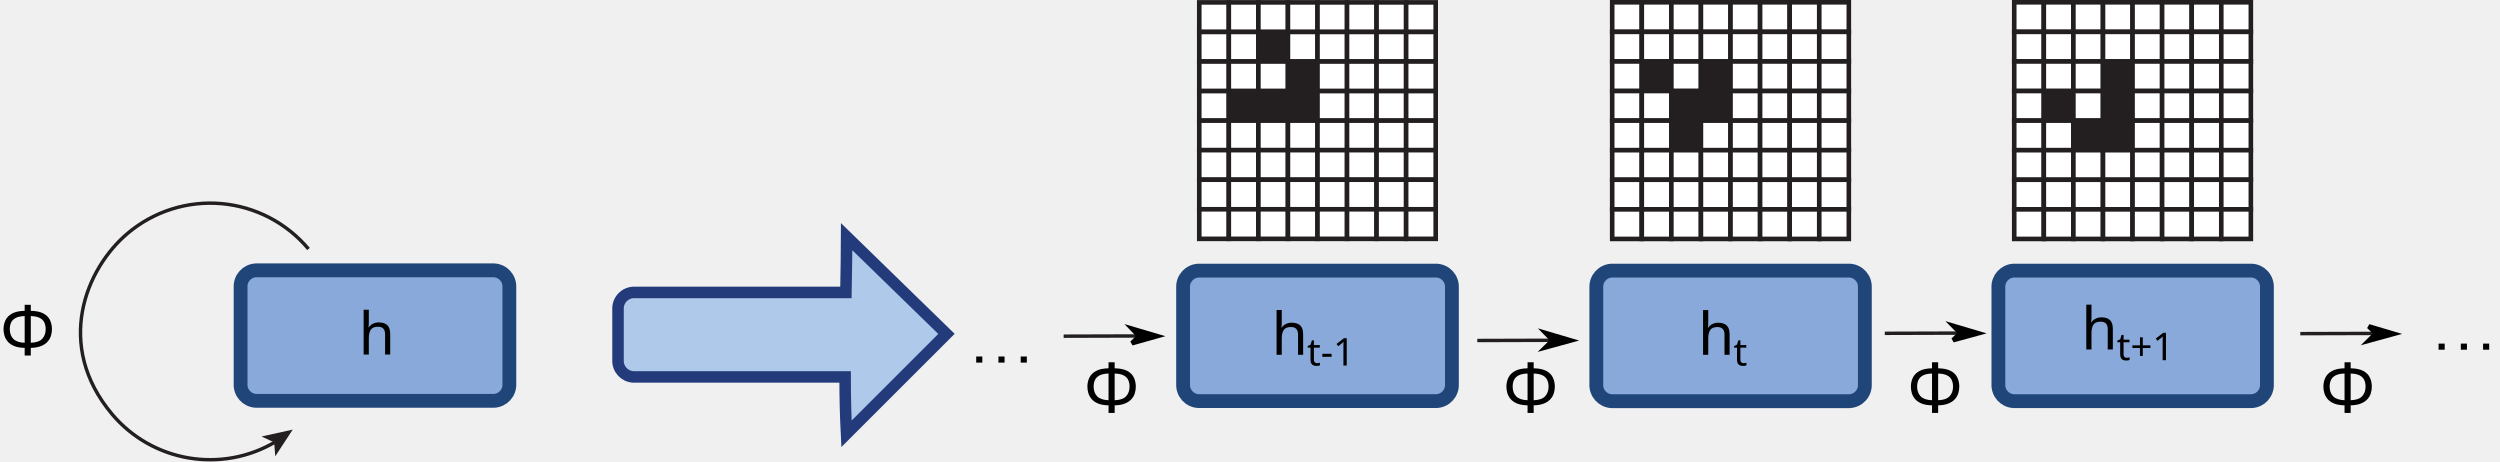
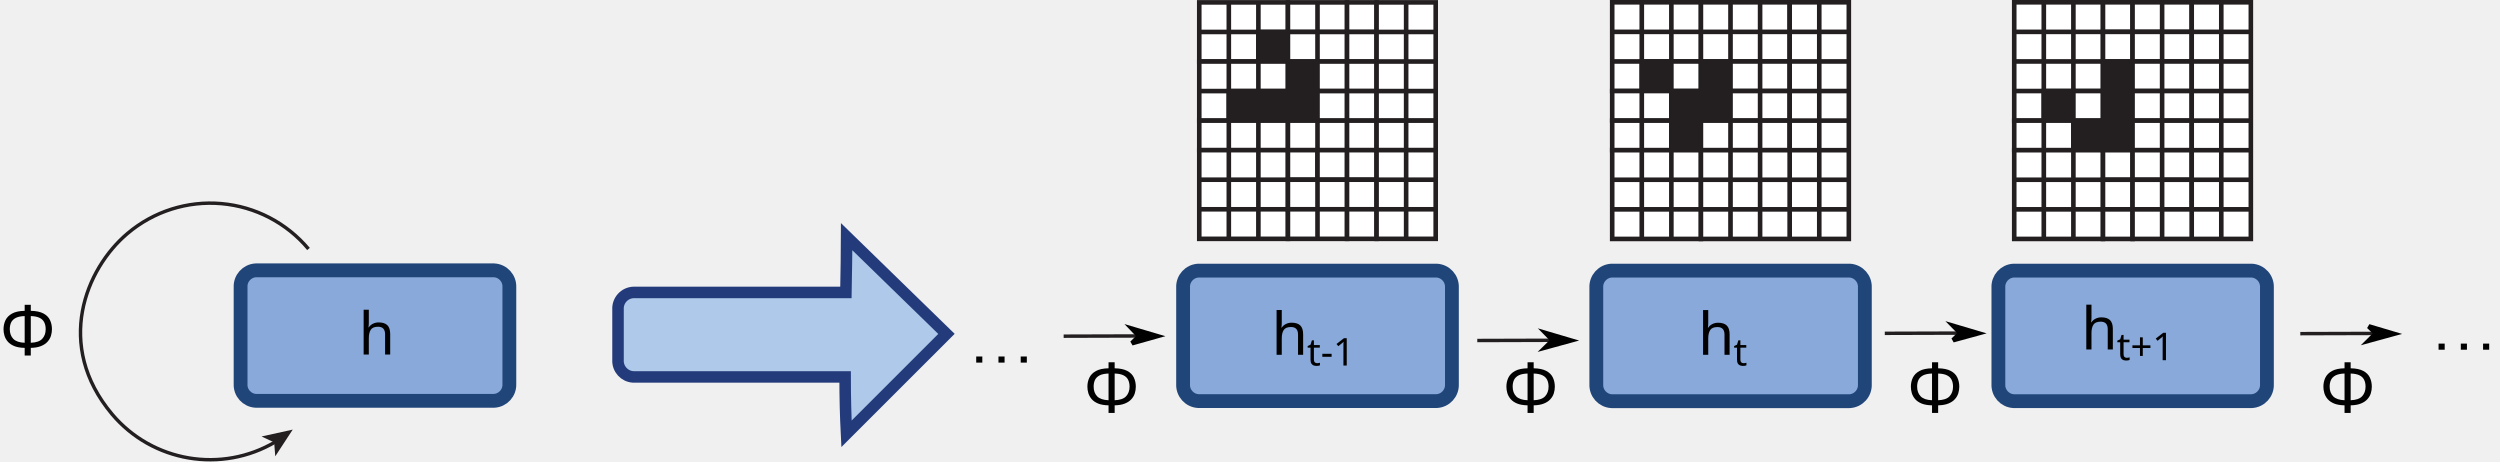
<svg xmlns="http://www.w3.org/2000/svg" viewBox="0 0 542.94 100.21">
  <defs>
-     <style>.cls-1{fill:#88a9d9;stroke:#204579;stroke-width:3px;}.cls-14,.cls-2,.cls-3,.cls-5,.cls-6,.cls-7{isolation:isolate;}.cls-3,.cls-6,.cls-7{font-size:12.78px;}.cls-11,.cls-14,.cls-3,.cls-5,.cls-6,.cls-7{fill:#010101;}.cls-14,.cls-3,.cls-5{font-family:RobotoMono-Medium, Roboto Mono;font-weight:500;}.cls-4{fill:#aec9ea;stroke:#243b7b;stroke-width:2.5px;}.cls-5{font-size:8.31px;}.cls-6,.cls-7{font-family:Helvetica;}.cls-6{letter-spacing:0.1em;}.cls-7{letter-spacing:0.1em;}.cls-8{fill:none;}.cls-10,.cls-12,.cls-13,.cls-8{stroke:#231f20;}.cls-10,.cls-8{stroke-width:0.75px;}.cls-13,.cls-9{fill:#231f20;}.cls-10,.cls-12{fill:#fff;}.cls-10{stroke-miterlimit:10;}.cls-11{stroke:#010101;fill-rule:evenodd;}.cls-14{font-size:15px;}</style>
+     <style>.cls-1{fill:#88a9d9;stroke:#204579;stroke-width:3px}.cls-14,.cls-2,.cls-3,.cls-5{isolation:isolate}.cls-3{font-size:12.78px}.cls-11,.cls-14,.cls-3,.cls-5{fill:#010101}.cls-14,.cls-3,.cls-5{font-family:RobotoMono-Medium,Roboto Mono;font-weight:500}.cls-5{font-size:8.31px}.cls-10,.cls-12,.cls-13{stroke:#231f20}.cls-10{stroke-width:.75px}.cls-13{fill:#231f20}.cls-10,.cls-12{fill:#fff}.cls-10{stroke-miterlimit:10}.cls-11{stroke:#010101;fill-rule:evenodd}.cls-14{font-size:15px}</style>
  </defs>
  <g id="Layer_2" data-name="Layer 2">
    <g id="Layer_1-2" data-name="Layer 1">
-       <path id="rect4136" class="cls-1" d="M55.57,58.71h51.72a3.51,3.51,0,0,1,3.33,3.67v21a3.51,3.51,0,0,1-3.33,3.67H55.57a3.5,3.5,0,0,1-3.32-3.67v-21A3.5,3.5,0,0,1,55.57,58.71Z" />
+       <path id="rect4136" class="cls-1" d="M55.57 58.71h51.72a3.51 3.51 0 013.33 3.67v21a3.51 3.51 0 01-3.33 3.67H55.57a3.5 3.5 0 01-3.32-3.67v-21a3.5 3.5 0 013.32-3.67z" />
      <g id="text5283" class="cls-2">
        <text class="cls-3" transform="translate(77.88 76.99)">h</text>
      </g>
-       <path id="rect5317" class="cls-4" d="M183.88,51.41c0,3.17-.1,7.43-.17,12.1H137.54a3.5,3.5,0,0,0-3.32,3.68v11a3.5,3.5,0,0,0,3.32,3.67h46c0,4.68.11,8.57.3,12.35l21.71-21.7Z" />
-       <path id="rect4136-5" class="cls-1" d="M260.26,58.77H312a3.51,3.51,0,0,1,3.32,3.67v21A3.51,3.51,0,0,1,312,87.11H260.26a3.51,3.51,0,0,1-3.32-3.67v-21A3.51,3.51,0,0,1,260.26,58.77Z" />
+       <path id="rect5317" d="M183.88 51.41c0 3.17-.1 7.43-.17 12.1h-46.17a3.5 3.5 0 00-3.32 3.68v11a3.5 3.5 0 003.32 3.67h46c0 4.68.11 8.57.3 12.35l21.71-21.7z" fill="#aec9ea" stroke="#243b7b" stroke-width="2.5" />
+       <path id="rect4136-5" class="cls-1" d="M260.26 58.77H312a3.51 3.51 0 013.32 3.67v21a3.51 3.51 0 01-3.32 3.67h-51.74a3.51 3.51 0 01-3.32-3.67v-21a3.51 3.51 0 013.32-3.67z" />
      <g id="text5283-4" class="cls-2">
        <text class="cls-3" transform="translate(276.15 77.05)">h</text>
        <text class="cls-5" transform="translate(283.85 79.39)">t-1</text>
      </g>
-       <path id="rect5811" class="cls-1" d="M350,58.77h51.73A3.51,3.51,0,0,1,405,62.45v21a3.51,3.51,0,0,1-3.32,3.68H350a3.52,3.52,0,0,1-3.32-3.68v-21A3.52,3.52,0,0,1,350,58.77Z" />
+       <path id="rect5811" class="cls-1" d="M350 58.77h51.73a3.51 3.51 0 013.27 3.68v21a3.51 3.51 0 01-3.32 3.68H350a3.52 3.52 0 01-3.32-3.68v-21a3.52 3.52 0 013.32-3.68z" />
      <g id="text5825" class="cls-2">
        <text class="cls-3" transform="translate(368.77 77.06)">h</text>
        <text class="cls-5" transform="translate(376.47 79.39)">t</text>
      </g>
-       <path id="rect5843" class="cls-1" d="M437.28,58.77H489a3.51,3.51,0,0,1,3.32,3.68v21A3.51,3.51,0,0,1,489,87.12H437.28A3.52,3.52,0,0,1,434,83.44v-21A3.52,3.52,0,0,1,437.28,58.77Z" />
+       <path id="rect5843" class="cls-1" d="M437.28 58.77H489a3.51 3.51 0 013.32 3.68v21a3.51 3.51 0 01-3.32 3.67h-51.72a3.52 3.52 0 01-3.28-3.68v-21a3.52 3.52 0 013.28-3.67z" />
      <g id="text5857" class="cls-2">
        <text class="cls-3" transform="translate(452 75.89)">h</text>
        <text class="cls-5" transform="translate(459.69 78.22)">t+1</text>
      </g>
-       <g id="text8905" class="cls-2">
-         <text class="cls-6" transform="translate(210.9 78.75)">...</text>
-       </g>
-       <g id="text8909" class="cls-2">
-         <text class="cls-7" transform="translate(528.49 75.95)">...</text>
-       </g>
-       <path class="cls-8" d="M59.85,95.94a27.86,27.86,0,0,1-35.52-6C11.81,75,18.58,58.36,27.73,50.67A27.83,27.83,0,0,1,67,54.07" />
-       <polygon class="cls-9" points="63.57 93.3 56.8 94.79 59.54 96.08 59.78 99.1 63.57 93.3" />
-       <line class="cls-10" x1="409.33" y1="72.39" x2="425.74" y2="72.34" />
-       <path id="path4449" class="cls-11" d="M425.74,72.34l-1.58,1.54,5.47-1.5-5.43-1.61Z" />
-       <line class="cls-10" x1="499.57" y1="72.46" x2="515.97" y2="72.41" />
-       <path id="path4449-2" data-name="path4449" class="cls-11" d="M516,72.41,514.4,74l5.47-1.5-5.44-1.62Z" />
-       <line class="cls-10" x1="320.83" y1="73.95" x2="337.23" y2="73.9" />
-       <path id="path4449-3" data-name="path4449" class="cls-11" d="M337.23,73.9l-1.57,1.54,5.47-1.5-5.44-1.61Z" />
-       <line class="cls-10" x1="231" y1="73.01" x2="247.4" y2="72.96" />
-       <path id="path4449-4" data-name="path4449" class="cls-11" d="M247.4,73l-1.57,1.54L251.3,73l-5.44-1.61Z" />
-       <rect class="cls-12" x="260.45" y="0.52" width="6.42" height="6.42" />
-       <rect class="cls-12" x="266.87" y="0.52" width="6.42" height="6.42" />
-       <rect class="cls-12" x="273.29" y="0.52" width="6.42" height="6.42" />
-       <rect class="cls-12" x="260.45" y="6.94" width="6.42" height="6.42" />
-       <rect class="cls-12" x="266.87" y="6.94" width="6.42" height="6.42" />
-       <rect class="cls-13" x="273.29" y="6.94" width="6.42" height="6.42" />
-       <rect class="cls-12" x="260.45" y="13.36" width="6.42" height="6.42" />
-       <rect class="cls-12" x="266.87" y="13.36" width="6.42" height="6.42" />
-       <rect class="cls-12" x="273.29" y="13.36" width="6.42" height="6.42" />
-       <rect class="cls-12" x="260.45" y="19.78" width="6.42" height="6.42" />
-       <rect class="cls-13" x="266.87" y="19.78" width="6.42" height="6.42" />
-       <rect class="cls-13" x="273.29" y="19.78" width="6.42" height="6.42" />
-       <rect class="cls-12" x="279.71" y="0.52" width="6.42" height="6.42" />
-       <rect class="cls-12" x="286.13" y="0.52" width="6.42" height="6.42" />
-       <rect class="cls-12" x="292.54" y="0.52" width="6.42" height="6.42" />
-       <rect class="cls-12" x="279.71" y="6.94" width="6.42" height="6.42" />
-       <rect class="cls-12" x="286.13" y="6.94" width="6.42" height="6.42" />
-       <rect class="cls-12" x="292.54" y="6.94" width="6.42" height="6.42" />
-       <rect class="cls-13" x="279.71" y="13.36" width="6.42" height="6.42" />
-       <rect class="cls-12" x="286.13" y="13.36" width="6.42" height="6.42" />
-       <rect class="cls-12" x="292.54" y="13.36" width="6.42" height="6.42" />
-       <rect class="cls-13" x="279.71" y="19.78" width="6.42" height="6.42" />
-       <rect class="cls-12" x="286.13" y="19.78" width="6.42" height="6.42" />
-       <rect class="cls-12" x="292.54" y="19.78" width="6.42" height="6.42" />
-       <rect class="cls-12" x="260.45" y="26.2" width="6.42" height="6.42" />
-       <rect class="cls-12" x="266.87" y="26.2" width="6.42" height="6.42" />
-       <rect class="cls-12" x="273.29" y="26.2" width="6.42" height="6.42" />
-       <rect class="cls-12" x="260.45" y="32.61" width="6.42" height="6.42" />
-       <rect class="cls-12" x="266.87" y="32.61" width="6.42" height="6.42" />
-       <rect class="cls-12" x="273.29" y="32.61" width="6.42" height="6.42" />
-       <rect class="cls-12" x="260.45" y="39.03" width="6.42" height="6.42" />
-       <rect class="cls-12" x="266.87" y="39.03" width="6.42" height="6.42" />
-       <rect class="cls-12" x="273.29" y="39.03" width="6.42" height="6.42" />
-       <rect class="cls-12" x="260.45" y="45.45" width="6.42" height="6.42" />
-       <rect class="cls-12" x="266.87" y="45.45" width="6.42" height="6.42" />
-       <rect class="cls-12" x="273.29" y="45.45" width="6.42" height="6.42" />
-       <rect class="cls-12" x="279.71" y="26.2" width="6.42" height="6.42" />
-       <rect class="cls-12" x="286.13" y="26.2" width="6.42" height="6.42" />
-       <rect class="cls-12" x="292.54" y="26.2" width="6.42" height="6.42" />
-       <rect class="cls-12" x="279.71" y="32.61" width="6.42" height="6.42" />
-       <rect class="cls-12" x="286.13" y="32.61" width="6.42" height="6.42" />
-       <rect class="cls-12" x="292.54" y="32.61" width="6.42" height="6.42" />
-       <rect class="cls-12" x="279.71" y="39.03" width="6.42" height="6.42" />
-       <rect class="cls-12" x="286.13" y="39.03" width="6.42" height="6.42" />
-       <rect class="cls-12" x="292.54" y="39.03" width="6.42" height="6.42" />
-       <rect class="cls-12" x="279.71" y="45.45" width="6.42" height="6.42" />
-       <rect class="cls-12" x="286.13" y="45.45" width="6.42" height="6.42" />
-       <rect class="cls-12" x="292.54" y="45.45" width="6.42" height="6.42" />
-       <rect class="cls-12" x="298.96" y="0.52" width="6.42" height="6.42" />
-       <rect class="cls-12" x="305.38" y="0.52" width="6.42" height="6.42" />
-       <rect class="cls-12" x="298.96" y="6.94" width="6.42" height="6.42" />
-       <rect class="cls-12" x="305.38" y="6.94" width="6.42" height="6.42" />
-       <rect class="cls-12" x="298.96" y="13.36" width="6.42" height="6.42" />
-       <rect class="cls-12" x="305.38" y="13.36" width="6.42" height="6.42" />
-       <rect class="cls-12" x="298.96" y="19.78" width="6.42" height="6.42" />
-       <rect class="cls-12" x="305.38" y="19.78" width="6.42" height="6.42" />
-       <rect class="cls-12" x="298.96" y="26.2" width="6.42" height="6.42" />
-       <rect class="cls-12" x="305.38" y="26.2" width="6.42" height="6.42" />
-       <rect class="cls-12" x="298.96" y="32.61" width="6.42" height="6.42" />
-       <rect class="cls-12" x="305.38" y="32.61" width="6.42" height="6.42" />
-       <rect class="cls-12" x="298.96" y="39.03" width="6.42" height="6.42" />
-       <rect class="cls-12" x="305.38" y="39.03" width="6.42" height="6.42" />
-       <rect class="cls-12" x="298.96" y="45.45" width="6.42" height="6.42" />
-       <rect class="cls-12" x="305.38" y="45.45" width="6.42" height="6.42" />
-       <rect class="cls-12" x="437.44" y="0.5" width="6.42" height="6.42" />
-       <rect class="cls-12" x="443.87" y="0.5" width="6.42" height="6.42" />
-       <rect class="cls-12" x="450.29" y="0.5" width="6.42" height="6.42" />
-       <rect class="cls-12" x="437.44" y="6.92" width="6.42" height="6.42" />
-       <rect class="cls-12" x="443.87" y="6.92" width="6.42" height="6.42" />
-       <rect class="cls-12" x="450.29" y="6.92" width="6.42" height="6.42" />
-       <rect class="cls-12" x="437.44" y="13.35" width="6.42" height="6.42" />
-       <rect class="cls-12" x="443.87" y="13.35" width="6.42" height="6.42" />
-       <rect class="cls-12" x="450.29" y="13.35" width="6.42" height="6.42" />
-       <rect class="cls-12" x="437.44" y="19.77" width="6.42" height="6.42" />
-       <rect class="cls-13" x="443.87" y="19.77" width="6.42" height="6.42" />
-       <rect class="cls-12" x="450.29" y="19.77" width="6.42" height="6.42" />
-       <rect class="cls-12" x="456.72" y="0.5" width="6.42" height="6.42" />
-       <rect class="cls-12" x="463.14" y="0.5" width="6.42" height="6.42" />
-       <rect class="cls-12" x="469.56" y="0.5" width="6.42" height="6.42" />
-       <rect class="cls-12" x="456.72" y="6.92" width="6.42" height="6.42" />
-       <rect class="cls-12" x="463.14" y="6.92" width="6.42" height="6.42" />
-       <rect class="cls-12" x="469.56" y="6.92" width="6.42" height="6.42" />
-       <rect class="cls-13" x="456.72" y="13.35" width="6.42" height="6.42" />
-       <rect class="cls-12" x="463.14" y="13.35" width="6.42" height="6.42" />
-       <rect class="cls-12" x="469.56" y="13.35" width="6.42" height="6.42" />
-       <rect class="cls-13" x="456.72" y="19.77" width="6.42" height="6.42" />
-       <rect class="cls-12" x="463.14" y="19.77" width="6.42" height="6.42" />
-       <rect class="cls-12" x="469.56" y="19.77" width="6.42" height="6.42" />
-       <rect class="cls-12" x="437.44" y="26.2" width="6.42" height="6.42" />
-       <rect class="cls-12" x="443.87" y="26.2" width="6.42" height="6.42" />
-       <rect class="cls-13" x="450.29" y="26.2" width="6.42" height="6.42" />
-       <rect class="cls-12" x="437.44" y="32.62" width="6.42" height="6.42" />
-       <rect class="cls-12" x="443.87" y="32.62" width="6.42" height="6.42" />
-       <rect class="cls-12" x="450.29" y="32.62" width="6.42" height="6.42" />
-       <rect class="cls-12" x="437.44" y="39.04" width="6.42" height="6.42" />
-       <rect class="cls-12" x="443.87" y="39.04" width="6.42" height="6.42" />
-       <rect class="cls-12" x="450.29" y="39.04" width="6.42" height="6.42" />
-       <rect class="cls-12" x="437.44" y="45.47" width="6.42" height="6.42" />
-       <rect class="cls-12" x="443.87" y="45.47" width="6.42" height="6.42" />
-       <rect class="cls-12" x="450.29" y="45.47" width="6.42" height="6.42" />
-       <rect class="cls-13" x="456.72" y="26.2" width="6.42" height="6.42" />
-       <rect class="cls-12" x="463.14" y="26.2" width="6.42" height="6.42" />
-       <rect class="cls-12" x="469.56" y="26.2" width="6.42" height="6.42" />
-       <rect class="cls-12" x="456.72" y="32.62" width="6.42" height="6.42" />
-       <rect class="cls-12" x="463.14" y="32.62" width="6.42" height="6.42" />
-       <rect class="cls-12" x="469.56" y="32.62" width="6.42" height="6.42" />
-       <rect class="cls-12" x="456.72" y="39.04" width="6.42" height="6.42" />
-       <rect class="cls-12" x="463.14" y="39.04" width="6.42" height="6.42" />
-       <rect class="cls-12" x="469.56" y="39.04" width="6.42" height="6.42" />
-       <rect class="cls-12" x="456.72" y="45.47" width="6.42" height="6.42" />
-       <rect class="cls-12" x="463.14" y="45.47" width="6.42" height="6.42" />
-       <rect class="cls-12" x="469.56" y="45.47" width="6.42" height="6.42" />
-       <rect class="cls-12" x="475.99" y="0.5" width="6.42" height="6.42" />
-       <rect class="cls-12" x="482.41" y="0.5" width="6.42" height="6.42" />
-       <rect class="cls-12" x="475.99" y="6.92" width="6.42" height="6.42" />
-       <rect class="cls-12" x="482.41" y="6.92" width="6.42" height="6.42" />
-       <rect class="cls-12" x="475.99" y="13.35" width="6.42" height="6.42" />
-       <rect class="cls-12" x="482.41" y="13.35" width="6.42" height="6.42" />
-       <rect class="cls-12" x="475.99" y="19.77" width="6.42" height="6.42" />
-       <rect class="cls-12" x="482.41" y="19.77" width="6.42" height="6.42" />
-       <rect class="cls-12" x="475.99" y="26.2" width="6.42" height="6.42" />
-       <rect class="cls-12" x="482.41" y="26.2" width="6.42" height="6.42" />
-       <rect class="cls-12" x="475.99" y="32.62" width="6.42" height="6.42" />
-       <rect class="cls-12" x="482.41" y="32.62" width="6.42" height="6.42" />
-       <rect class="cls-12" x="475.99" y="39.04" width="6.42" height="6.42" />
-       <rect class="cls-12" x="482.41" y="39.04" width="6.42" height="6.42" />
-       <rect class="cls-12" x="475.99" y="45.47" width="6.42" height="6.42" />
-       <rect class="cls-12" x="482.41" y="45.47" width="6.42" height="6.42" />
-       <rect class="cls-12" x="350.13" y="0.5" width="6.42" height="6.42" />
-       <rect class="cls-12" x="356.56" y="0.5" width="6.42" height="6.42" />
-       <rect class="cls-12" x="362.98" y="0.5" width="6.42" height="6.42" />
-       <rect class="cls-12" x="350.13" y="6.92" width="6.42" height="6.42" />
-       <rect class="cls-12" x="356.56" y="6.92" width="6.42" height="6.42" />
-       <rect class="cls-12" x="362.98" y="6.92" width="6.42" height="6.42" />
-       <rect class="cls-12" x="350.13" y="13.35" width="6.42" height="6.42" />
-       <rect class="cls-13" x="356.56" y="13.35" width="6.42" height="6.42" />
-       <rect class="cls-12" x="362.98" y="13.35" width="6.42" height="6.42" />
-       <rect class="cls-12" x="350.13" y="19.77" width="6.42" height="6.42" />
-       <rect class="cls-12" x="356.56" y="19.77" width="6.42" height="6.42" />
-       <rect class="cls-13" x="362.98" y="19.77" width="6.42" height="6.42" />
-       <rect class="cls-12" x="369.4" y="0.5" width="6.42" height="6.42" />
-       <rect class="cls-12" x="375.83" y="0.5" width="6.42" height="6.42" />
-       <rect class="cls-12" x="382.25" y="0.5" width="6.42" height="6.42" />
-       <rect class="cls-12" x="369.4" y="6.92" width="6.42" height="6.42" />
-       <rect class="cls-12" x="375.83" y="6.92" width="6.42" height="6.42" />
-       <rect class="cls-12" x="382.25" y="6.92" width="6.42" height="6.42" />
-       <rect class="cls-13" x="369.4" y="13.35" width="6.42" height="6.42" />
-       <rect class="cls-12" x="375.83" y="13.35" width="6.42" height="6.42" />
-       <rect class="cls-12" x="382.25" y="13.35" width="6.42" height="6.42" />
-       <rect class="cls-13" x="369.4" y="19.77" width="6.42" height="6.42" />
-       <rect class="cls-12" x="375.83" y="19.77" width="6.42" height="6.42" />
-       <rect class="cls-12" x="382.25" y="19.77" width="6.42" height="6.42" />
-       <rect class="cls-12" x="350.13" y="26.2" width="6.42" height="6.42" />
-       <rect class="cls-12" x="356.56" y="26.2" width="6.42" height="6.42" />
-       <rect class="cls-13" x="362.98" y="26.2" width="6.42" height="6.42" />
-       <rect class="cls-12" x="350.13" y="32.62" width="6.42" height="6.42" />
-       <rect class="cls-12" x="356.56" y="32.62" width="6.42" height="6.42" />
-       <rect class="cls-12" x="362.98" y="32.62" width="6.42" height="6.42" />
-       <rect class="cls-12" x="350.13" y="39.04" width="6.42" height="6.42" />
-       <rect class="cls-12" x="356.56" y="39.04" width="6.42" height="6.42" />
-       <rect class="cls-12" x="362.98" y="39.04" width="6.42" height="6.42" />
-       <rect class="cls-12" x="350.13" y="45.47" width="6.42" height="6.42" />
-       <rect class="cls-12" x="356.56" y="45.47" width="6.42" height="6.42" />
-       <rect class="cls-12" x="362.98" y="45.47" width="6.42" height="6.42" />
-       <rect class="cls-12" x="369.4" y="26.2" width="6.42" height="6.42" />
-       <rect class="cls-12" x="375.83" y="26.2" width="6.42" height="6.42" />
-       <rect class="cls-12" x="382.25" y="26.2" width="6.42" height="6.42" />
-       <rect class="cls-12" x="369.4" y="32.62" width="6.42" height="6.42" />
-       <rect class="cls-12" x="375.83" y="32.62" width="6.42" height="6.42" />
-       <rect class="cls-12" x="382.25" y="32.62" width="6.42" height="6.42" />
-       <rect class="cls-12" x="369.4" y="39.04" width="6.42" height="6.42" />
-       <rect class="cls-12" x="375.83" y="39.04" width="6.42" height="6.42" />
-       <rect class="cls-12" x="382.25" y="39.04" width="6.42" height="6.42" />
-       <rect class="cls-12" x="369.4" y="45.47" width="6.42" height="6.42" />
-       <rect class="cls-12" x="375.83" y="45.47" width="6.42" height="6.42" />
-       <rect class="cls-12" x="382.25" y="45.47" width="6.42" height="6.42" />
-       <rect class="cls-12" x="388.68" y="0.5" width="6.42" height="6.42" />
-       <rect class="cls-12" x="395.1" y="0.5" width="6.42" height="6.42" />
-       <rect class="cls-12" x="388.68" y="6.92" width="6.42" height="6.42" />
-       <rect class="cls-12" x="395.1" y="6.92" width="6.42" height="6.42" />
-       <rect class="cls-12" x="388.68" y="13.35" width="6.42" height="6.42" />
-       <rect class="cls-12" x="395.1" y="13.35" width="6.42" height="6.42" />
-       <rect class="cls-12" x="388.68" y="19.77" width="6.42" height="6.42" />
-       <rect class="cls-12" x="395.1" y="19.77" width="6.42" height="6.42" />
-       <rect class="cls-12" x="388.68" y="26.2" width="6.42" height="6.42" />
-       <rect class="cls-12" x="395.1" y="26.2" width="6.42" height="6.42" />
-       <rect class="cls-12" x="388.68" y="32.62" width="6.42" height="6.42" />
-       <rect class="cls-12" x="395.1" y="32.62" width="6.42" height="6.42" />
-       <rect class="cls-12" x="388.68" y="39.04" width="6.42" height="6.42" />
-       <rect class="cls-12" x="395.1" y="39.04" width="6.42" height="6.42" />
-       <rect class="cls-12" x="388.68" y="45.47" width="6.42" height="6.42" />
-       <rect class="cls-12" x="395.1" y="45.47" width="6.42" height="6.42" />
+       <text transform="translate(210.9 78.75)" style="isolation:isolate" letter-spacing=".1em" font-family="Helvetica" fill="#010101" font-size="12.78" id="text8905">...</text>
+       <text transform="translate(528.49 75.95)" style="isolation:isolate" letter-spacing=".1em" font-family="Helvetica" fill="#010101" font-size="12.78" id="text8909">...</text>
+       <path d="M59.85 95.94a27.86 27.86 0 01-35.52-6C11.81 75 18.58 58.36 27.73 50.67A27.83 27.83 0 0167 54.07" stroke-width=".75" stroke="#231f20" fill="none" />
+       <path fill="#231f20" d="M63.57 93.3l-6.77 1.49 2.74 1.29.24 3.02 3.79-5.8z" />
+       <path class="cls-10" d="M409.33 72.39l16.41-.05" />
+       <path id="path4449" class="cls-11" d="M425.74 72.34l-1.58 1.54 5.47-1.5-5.43-1.61z" />
+       <path class="cls-10" d="M499.57 72.46l16.4-.05" />
+       <path id="path4449-2" data-name="path4449" class="cls-11" d="M516 72.41L514.4 74l5.47-1.5-5.44-1.62z" />
+       <path class="cls-10" d="M320.83 73.95l16.4-.05" />
+       <path id="path4449-3" data-name="path4449" class="cls-11" d="M337.23 73.9l-1.57 1.54 5.47-1.5-5.44-1.61z" />
+       <path class="cls-10" d="M231 73.01l16.4-.05" />
+       <path id="path4449-4" data-name="path4449" class="cls-11" d="M247.4 73l-1.57 1.54L251.3 73l-5.44-1.61z" />
+       <path class="cls-12" d="M260.45.52h6.42v6.42h-6.42zM266.87.52h6.42v6.42h-6.42zM273.29.52h6.42v6.42h-6.42zM260.45 6.94h6.42v6.42h-6.42zM266.87 6.94h6.42v6.42h-6.42z" />
+       <path class="cls-13" d="M273.29 6.94h6.42v6.42h-6.42z" />
+       <path class="cls-12" d="M260.45 13.36h6.42v6.42h-6.42zM266.87 13.36h6.42v6.42h-6.42zM273.29 13.36h6.42v6.42h-6.42zM260.45 19.78h6.42v6.42h-6.42z" />
+       <path class="cls-13" d="M266.87 19.78h6.42v6.42h-6.42zM273.29 19.78h6.42v6.42h-6.42z" />
+       <path class="cls-12" d="M279.71.52h6.42v6.42h-6.42zM286.13.52h6.42v6.42h-6.42z" />
+       <path class="cls-12" d="M292.54.52h6.42v6.42h-6.42zM279.71 6.94h6.42v6.42h-6.42zM286.13 6.94h6.42v6.42h-6.42z" />
+       <path class="cls-12" d="M292.54 6.94h6.42v6.42h-6.42z" />
+       <path class="cls-13" d="M279.71 13.36h6.42v6.42h-6.42z" />
+       <path class="cls-12" d="M286.13 13.36h6.42v6.42h-6.42z" />
+       <path class="cls-12" d="M292.54 13.36h6.42v6.42h-6.42z" />
+       <path class="cls-13" d="M279.71 19.78h6.42v6.42h-6.42z" />
+       <path class="cls-12" d="M286.13 19.78h6.42v6.42h-6.42z" />
+       <path class="cls-12" d="M292.54 19.78h6.42v6.42h-6.42zM260.45 26.2h6.42v6.42h-6.42zM266.87 26.2h6.42v6.42h-6.42zM273.29 26.2h6.42v6.42h-6.42z" />
+       <path class="cls-12" d="M260.45 32.61h6.42v6.42h-6.42zM266.87 32.61h6.42v6.42h-6.42zM273.29 32.61h6.42v6.42h-6.42zM260.45 39.03h6.42v6.42h-6.42zM266.87 39.03h6.42v6.42h-6.42zM273.29 39.03h6.42v6.42h-6.42zM260.45 45.45h6.42v6.42h-6.42zM266.87 45.45h6.42v6.42h-6.42zM273.29 45.45h6.42v6.42h-6.42z" />
+       <path class="cls-12" d="M279.71 26.2h6.42v6.42h-6.42zM286.13 26.2h6.42v6.42h-6.42z" />
+       <path class="cls-12" d="M292.54 26.2h6.42v6.42h-6.42zM279.71 32.61h6.42v6.42h-6.42z" />
+       <path class="cls-12" d="M286.13 32.61h6.42v6.42h-6.42z" />
+       <path class="cls-12" d="M292.54 32.61h6.42v6.42h-6.42zM279.71 39.03h6.42v6.42h-6.42zM286.13 39.03h6.42v6.42h-6.42z" />
+       <path class="cls-12" d="M292.54 39.03h6.42v6.42h-6.42zM279.71 45.45h6.42v6.42h-6.42zM286.13 45.45h6.42v6.42h-6.42z" />
+       <path class="cls-12" d="M292.54 45.45h6.42v6.42h-6.42zM298.96.52h6.42v6.42h-6.42zM305.38.52h6.42v6.42h-6.42zM298.96 6.94h6.42v6.42h-6.42zM305.38 6.94h6.42v6.42h-6.42zM298.96 13.36h6.42v6.42h-6.42zM305.38 13.36h6.42v6.42h-6.42zM298.96 19.78h6.42v6.42h-6.42zM305.38 19.78h6.42v6.42h-6.42z" />
+       <path class="cls-12" d="M298.96 26.2h6.42v6.42h-6.42zM305.38 26.2h6.42v6.42h-6.42z" />
+       <path class="cls-12" d="M298.96 32.61h6.42v6.42h-6.42zM305.38 32.61h6.42v6.42h-6.42zM298.96 39.03h6.42v6.42h-6.42zM305.38 39.03h6.42v6.42h-6.42zM298.96 45.45h6.42v6.42h-6.42zM305.38 45.45h6.42v6.42h-6.42zM437.44.5h6.42v6.42h-6.42zM443.87.5h6.42v6.42h-6.42zM450.29.5h6.42v6.42h-6.42zM437.44 6.92h6.42v6.42h-6.42zM443.87 6.92h6.42v6.42h-6.42zM450.29 6.92h6.42v6.42h-6.42zM437.44 13.35h6.42v6.42h-6.42zM443.87 13.35h6.42v6.42h-6.42zM450.29 13.35h6.42v6.42h-6.42zM437.44 19.77h6.42v6.42h-6.42z" />
+       <path class="cls-13" d="M443.87 19.77h6.42v6.42h-6.42z" />
+       <path class="cls-12" d="M450.29 19.77h6.42v6.42h-6.42zM456.72.5h6.42v6.42h-6.42z" />
+       <path class="cls-12" d="M463.14.5h6.42v6.42h-6.42zM469.56.5h6.42v6.42h-6.42zM456.72 6.92h6.42v6.42h-6.42z" />
+       <path class="cls-12" d="M463.14 6.92h6.42v6.42h-6.42zM469.56 6.92h6.42v6.42h-6.42z" />
+       <path class="cls-13" d="M456.72 13.35h6.42v6.42h-6.42z" />
+       <path class="cls-12" d="M463.14 13.35h6.42v6.42h-6.42zM469.56 13.35h6.42v6.42h-6.42z" />
+       <path class="cls-13" d="M456.72 19.77h6.42v6.42h-6.42z" />
+       <path class="cls-12" d="M463.14 19.77h6.42v6.42h-6.42zM469.56 19.77h6.42v6.42h-6.42zM437.44 26.2h6.42v6.42h-6.42zM443.87 26.2h6.42v6.42h-6.42z" />
+       <path class="cls-13" d="M450.29 26.2h6.42v6.42h-6.42z" />
+       <path class="cls-12" d="M437.44 32.62h6.42v6.42h-6.42zM443.87 32.62h6.42v6.42h-6.42zM450.29 32.62h6.42v6.42h-6.42zM437.44 39.04h6.42v6.42h-6.42zM443.87 39.04h6.42v6.42h-6.42zM450.29 39.04h6.42v6.42h-6.42zM437.44 45.47h6.42v6.42h-6.42zM443.87 45.47h6.42v6.42h-6.42zM450.29 45.47h6.42v6.42h-6.42z" />
+       <path class="cls-13" d="M456.72 26.2h6.42v6.42h-6.42z" />
+       <path class="cls-12" d="M463.14 26.2h6.42v6.42h-6.42zM469.56 26.2h6.42v6.42h-6.42zM456.72 32.62h6.42v6.42h-6.42z" />
+       <path class="cls-12" d="M463.14 32.62h6.42v6.42h-6.42zM469.56 32.62h6.42v6.42h-6.42zM456.72 39.04h6.42v6.42h-6.42z" />
+       <path class="cls-12" d="M463.14 39.04h6.42v6.42h-6.42zM469.56 39.04h6.42v6.42h-6.42zM456.72 45.47h6.42v6.42h-6.42z" />
+       <path class="cls-12" d="M463.14 45.47h6.42v6.42h-6.42zM469.56 45.47h6.42v6.42h-6.42zM475.99.5h6.42v6.42h-6.42zM482.41.5h6.42v6.42h-6.42zM475.99 6.92h6.42v6.42h-6.42zM482.41 6.92h6.42v6.42h-6.42zM475.99 13.35h6.42v6.42h-6.42zM482.41 13.35h6.42v6.42h-6.42zM475.99 19.77h6.42v6.42h-6.42zM482.41 19.77h6.42v6.42h-6.42zM475.99 26.2h6.42v6.42h-6.42zM482.41 26.2h6.42v6.42h-6.42zM475.99 32.62h6.42v6.42h-6.42zM482.41 32.62h6.42v6.42h-6.42zM475.99 39.04h6.42v6.42h-6.42zM482.41 39.04h6.42v6.42h-6.42zM475.99 45.47h6.42v6.42h-6.42zM482.41 45.47h6.42v6.42h-6.42zM350.13.5h6.42v6.42h-6.42zM356.56.5h6.42v6.42h-6.42zM362.98.5h6.42v6.42h-6.42zM350.13 6.92h6.42v6.42h-6.42zM356.56 6.92h6.42v6.42h-6.42zM362.98 6.92h6.42v6.42h-6.42zM350.13 13.35h6.42v6.42h-6.42z" />
+       <path class="cls-13" d="M356.56 13.35h6.42v6.42h-6.42z" />
+       <path class="cls-12" d="M362.98 13.35h6.42v6.42h-6.42zM350.13 19.77h6.42v6.42h-6.42zM356.56 19.77h6.42v6.42h-6.42z" />
+       <path class="cls-13" d="M362.98 19.77h6.42v6.42h-6.42z" />
+       <path class="cls-12" d="M369.4.5h6.42v6.42h-6.42zM375.83.5h6.42v6.42h-6.42zM382.25.5h6.42v6.42h-6.42zM369.4 6.92h6.42v6.42h-6.42zM375.83 6.92h6.42v6.42h-6.42zM382.25 6.92h6.42v6.42h-6.42z" />
+       <path class="cls-13" d="M369.4 13.35h6.42v6.42h-6.42z" />
+       <path class="cls-12" d="M375.83 13.35h6.42v6.42h-6.42zM382.25 13.35h6.42v6.42h-6.42z" />
+       <path class="cls-13" d="M369.4 19.77h6.42v6.42h-6.42z" />
+       <path class="cls-12" d="M375.83 19.77h6.42v6.42h-6.42zM382.25 19.77h6.42v6.42h-6.42zM350.13 26.2h6.42v6.42h-6.42zM356.56 26.2h6.42v6.42h-6.42z" />
+       <path class="cls-13" d="M362.98 26.2h6.42v6.42h-6.42z" />
+       <path class="cls-12" d="M350.13 32.62h6.42v6.42h-6.42zM356.56 32.62h6.42v6.42h-6.42zM362.98 32.62h6.42v6.42h-6.42zM350.13 39.04h6.42v6.42h-6.42zM356.56 39.04h6.42v6.42h-6.42zM362.98 39.04h6.42v6.42h-6.42zM350.13 45.47h6.42v6.42h-6.42zM356.56 45.47h6.42v6.42h-6.42zM362.98 45.47h6.42v6.42h-6.42zM369.4 26.2h6.42v6.42h-6.42zM375.83 26.2h6.42v6.42h-6.42zM382.25 26.2h6.42v6.42h-6.42z" />
+       <path class="cls-12" d="M369.4 32.62h6.42v6.42h-6.42zM375.83 32.62h6.42v6.42h-6.42zM382.25 32.62h6.42v6.42h-6.42zM369.4 39.04h6.42v6.42h-6.42zM375.83 39.04h6.42v6.42h-6.42zM382.25 39.04h6.42v6.42h-6.42zM369.4 45.47h6.42v6.42h-6.42zM375.83 45.47h6.42v6.42h-6.42zM382.25 45.47h6.42v6.42h-6.42zM388.68.5h6.42v6.42h-6.42zM395.1.5h6.42v6.42h-6.42zM388.68 6.92h6.42v6.42h-6.42zM395.1 6.92h6.42v6.42h-6.42zM388.68 13.35h6.42v6.42h-6.42zM395.1 13.35h6.42v6.42h-6.42zM388.68 19.77h6.42v6.42h-6.42zM395.1 19.77h6.42v6.42h-6.42zM388.68 26.2h6.42v6.42h-6.42zM395.1 26.2h6.42v6.42h-6.42zM388.68 32.62h6.42v6.42h-6.42zM395.1 32.62h6.42v6.42h-6.42zM388.68 39.04h6.42v6.42h-6.42zM395.1 39.04h6.42v6.42h-6.42zM388.68 45.47h6.42v6.42h-6.42zM395.1 45.47h6.42v6.42h-6.42z" />
      <g id="text5295-8-8" class="cls-2">
        <text class="cls-14" transform="translate(0 77.05)">Φ</text>
      </g>
      <g id="text5295-8-8-2" data-name="text5295-8-8" class="cls-2">
        <text class="cls-14" transform="translate(235.39 89.53)">Φ</text>
      </g>
      <g id="text5295-8-8-3" data-name="text5295-8-8" class="cls-2">
        <text class="cls-14" transform="translate(326.39 89.53)">Φ</text>
      </g>
      <g id="text5295-8-8-4" data-name="text5295-8-8" class="cls-2">
        <text class="cls-14" transform="translate(414.23 89.53)">Φ</text>
      </g>
      <g id="text5295-8-8-5" data-name="text5295-8-8" class="cls-2">
        <text class="cls-14" transform="translate(503.82 89.53)">Φ</text>
      </g>
    </g>
  </g>
</svg>
